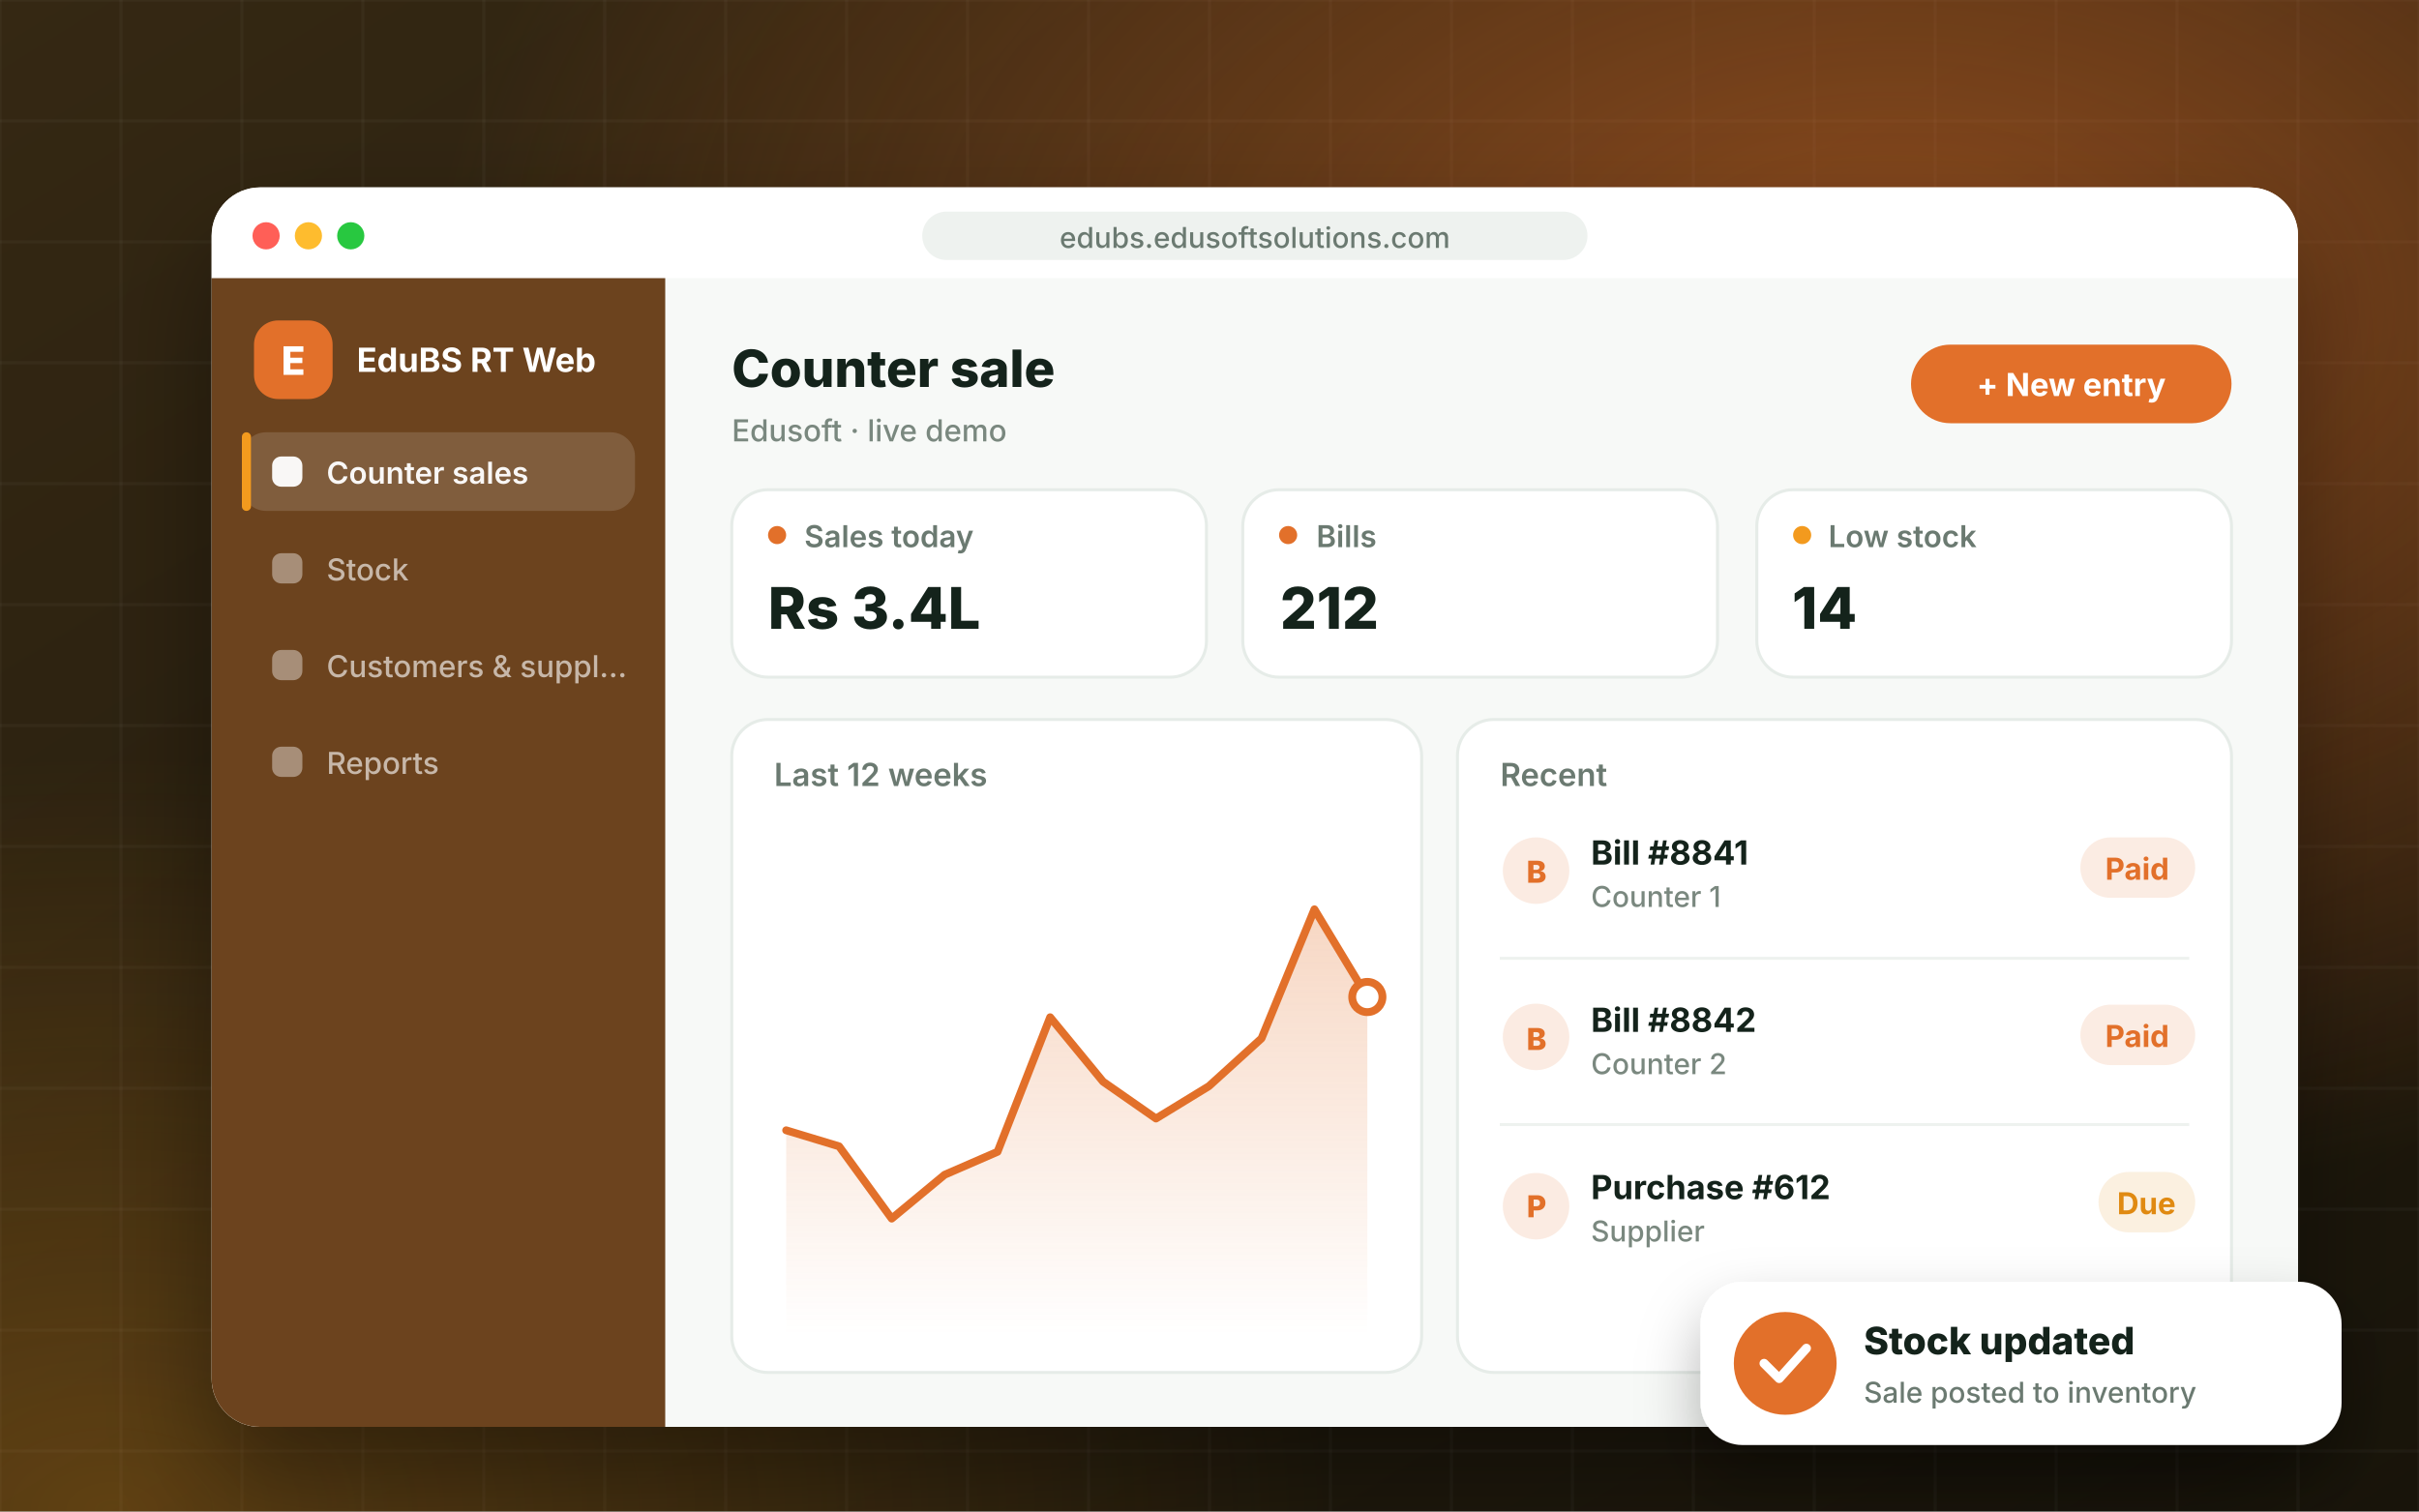
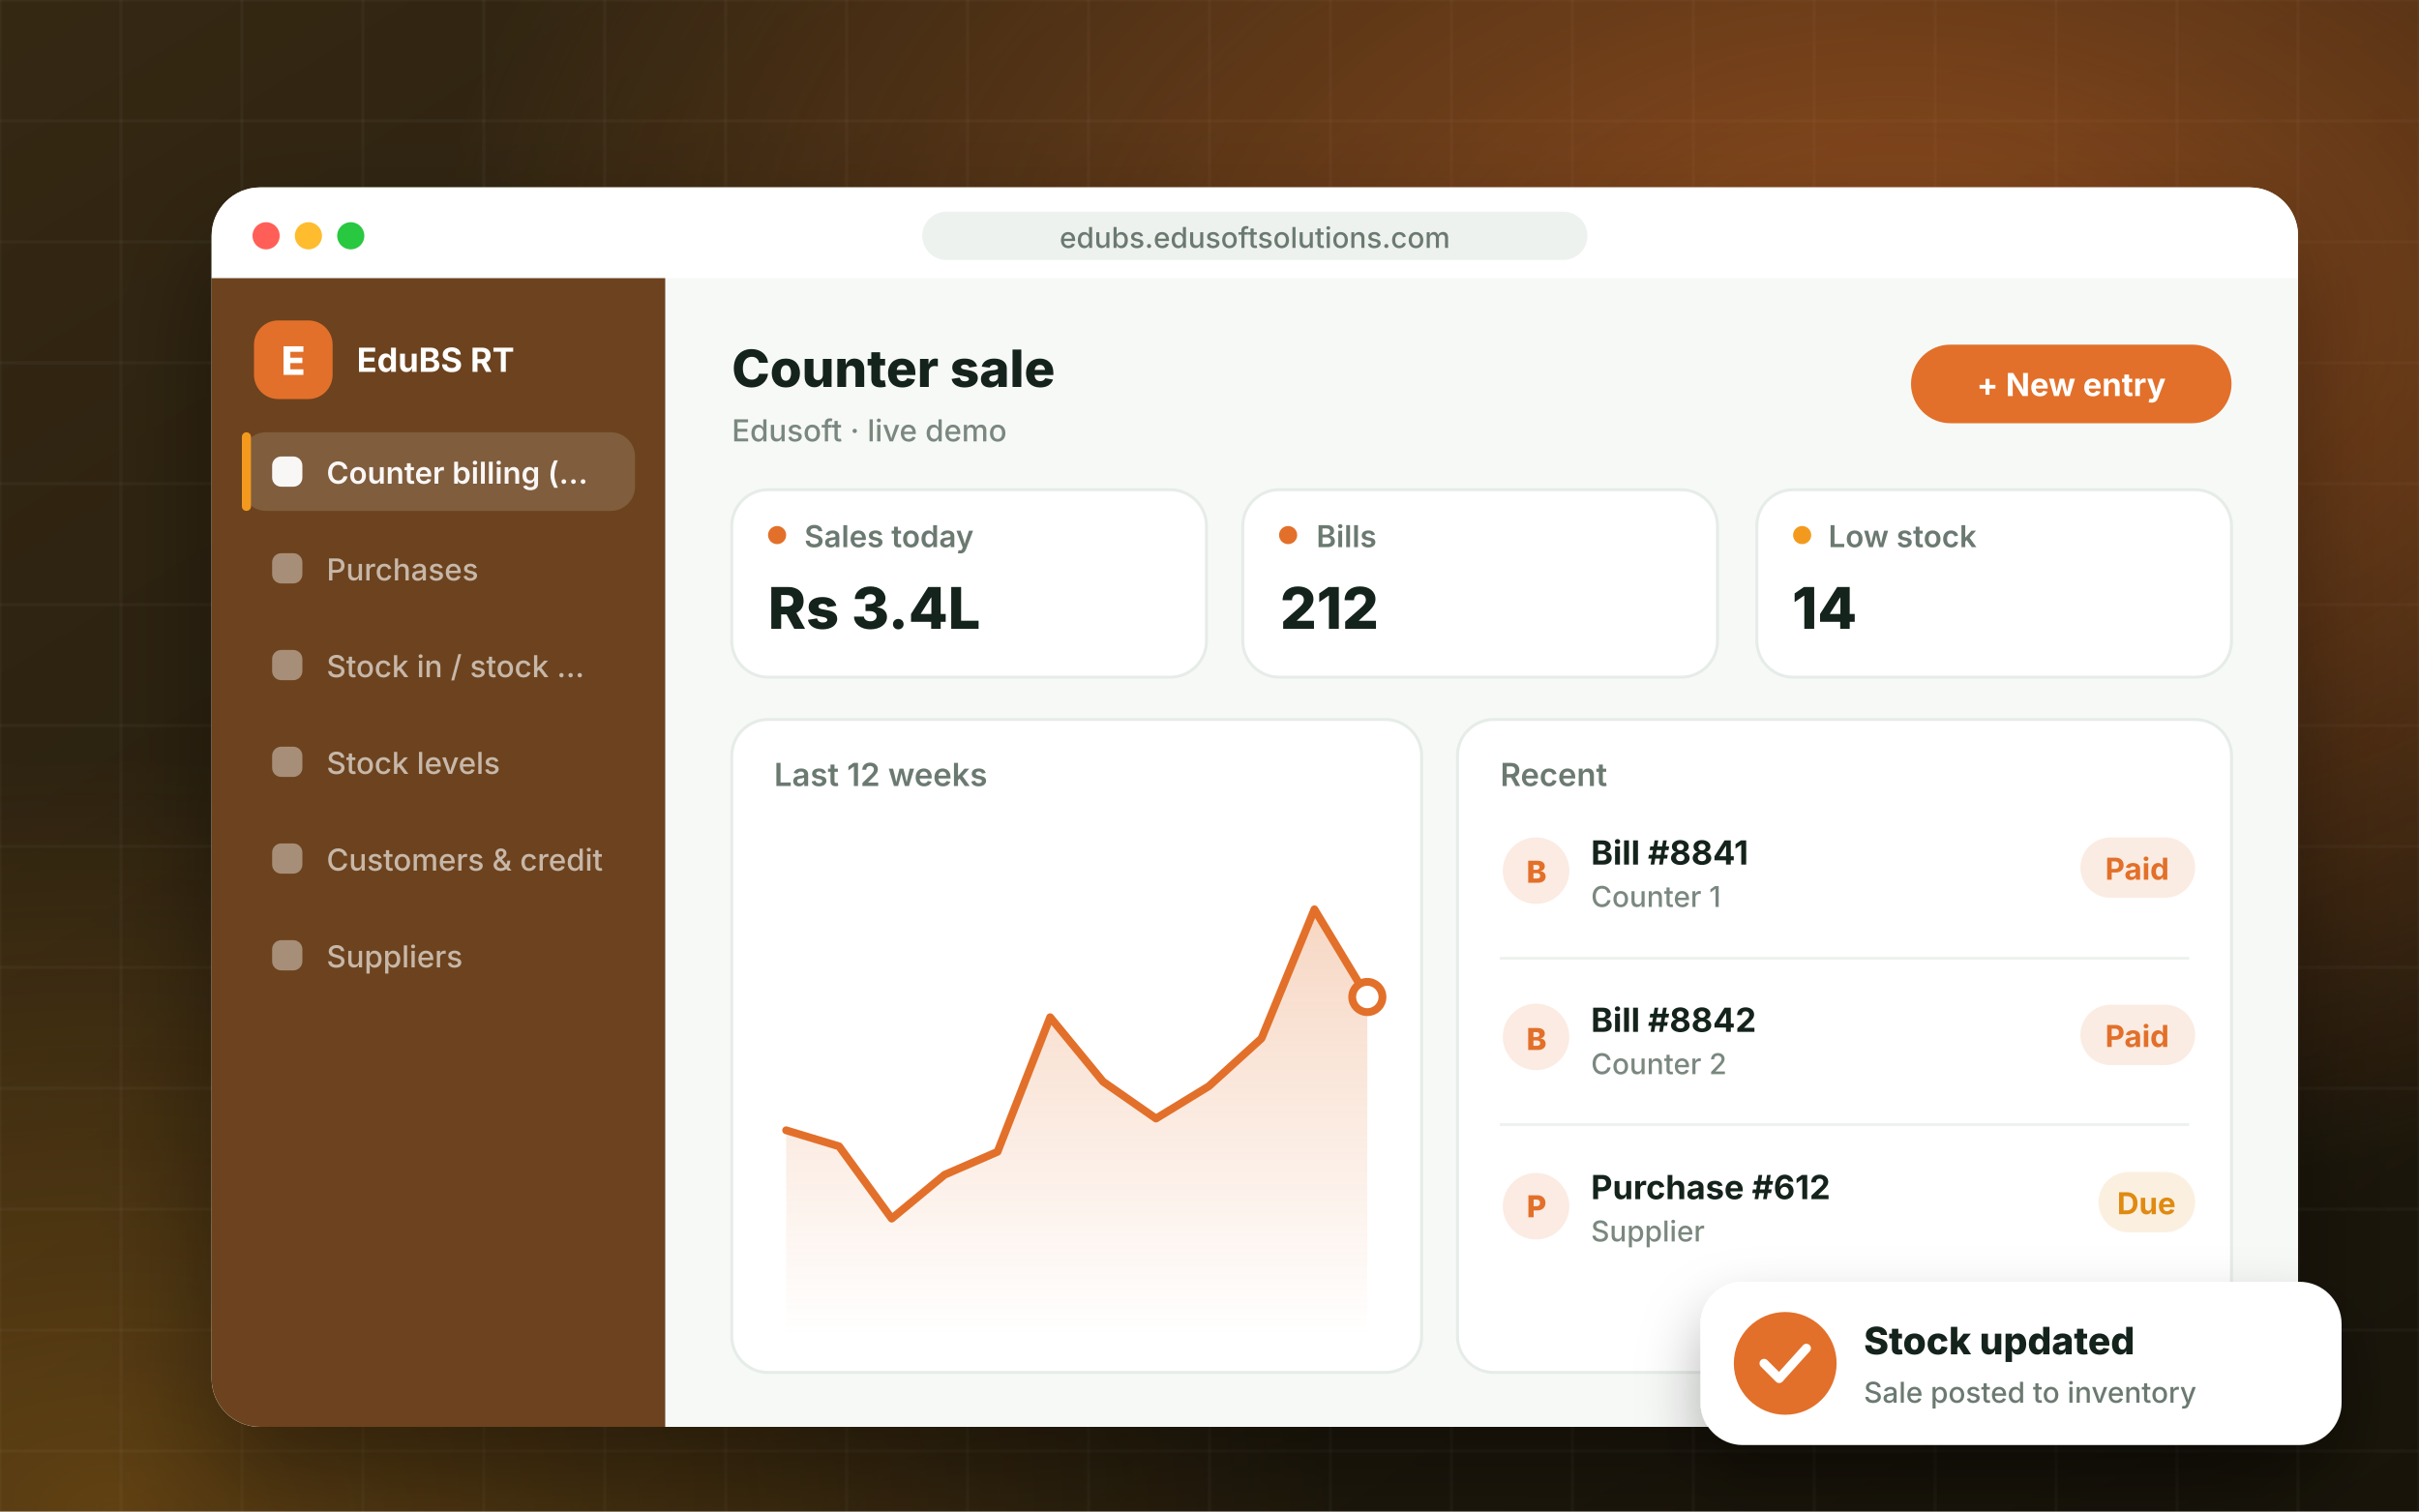
<svg xmlns="http://www.w3.org/2000/svg" viewBox="0 0 800 500" font-family="Inter, 'Segoe UI', Roboto, Arial, sans-serif">
  <defs>
    <linearGradient id="bg" x1="0" y1="0" x2="1" y2="1">
      <stop offset="0" stop-color="#352813" />
      <stop offset="1" stop-color="#18140a" />
    </linearGradient>
    <radialGradient id="glow" cx=".78" cy=".2" r=".6">
      <stop offset="0" stop-color="#e2702a" stop-opacity=".55" />
      <stop offset="1" stop-color="#e2702a" stop-opacity="0" />
    </radialGradient>
    <radialGradient id="glow2" cx=".05" cy="1" r=".5">
      <stop offset="0" stop-color="#f39a1e" stop-opacity=".28" />
      <stop offset="1" stop-color="#f39a1e" stop-opacity="0" />
    </radialGradient>
    <linearGradient id="area" x1="0" y1="0" x2="0" y2="1">
      <stop offset="0" stop-color="#e2702a" stop-opacity=".28" />
      <stop offset="1" stop-color="#e2702a" stop-opacity="0" />
    </linearGradient>
    <filter id="sh" x="-20%" y="-20%" width="140%" height="150%">
      <feDropShadow dx="0" dy="18" stdDeviation="18" flood-color="#000" flood-opacity=".38" />
    </filter>
    <filter id="sh2" x="-30%" y="-40%" width="160%" height="200%">
      <feDropShadow dx="0" dy="10" stdDeviation="10" flood-color="#000" flood-opacity=".3" />
    </filter>
  </defs>
  <rect width="800" height="500" fill="url(#bg)" />
  <path d="M0 0 V500" stroke="#fff" stroke-opacity=".035" />
  <path d="M40 0 V500" stroke="#fff" stroke-opacity=".035" />
  <path d="M80 0 V500" stroke="#fff" stroke-opacity=".035" />
  <path d="M120 0 V500" stroke="#fff" stroke-opacity=".035" />
  <path d="M160 0 V500" stroke="#fff" stroke-opacity=".035" />
  <path d="M200 0 V500" stroke="#fff" stroke-opacity=".035" />
  <path d="M240 0 V500" stroke="#fff" stroke-opacity=".035" />
  <path d="M280 0 V500" stroke="#fff" stroke-opacity=".035" />
  <path d="M320 0 V500" stroke="#fff" stroke-opacity=".035" />
  <path d="M360 0 V500" stroke="#fff" stroke-opacity=".035" />
  <path d="M400 0 V500" stroke="#fff" stroke-opacity=".035" />
  <path d="M440 0 V500" stroke="#fff" stroke-opacity=".035" />
  <path d="M480 0 V500" stroke="#fff" stroke-opacity=".035" />
  <path d="M520 0 V500" stroke="#fff" stroke-opacity=".035" />
  <path d="M560 0 V500" stroke="#fff" stroke-opacity=".035" />
  <path d="M600 0 V500" stroke="#fff" stroke-opacity=".035" />
  <path d="M640 0 V500" stroke="#fff" stroke-opacity=".035" />
  <path d="M680 0 V500" stroke="#fff" stroke-opacity=".035" />
  <path d="M720 0 V500" stroke="#fff" stroke-opacity=".035" />
  <path d="M760 0 V500" stroke="#fff" stroke-opacity=".035" />
  <path d="M800 0 V500" stroke="#fff" stroke-opacity=".035" />
  <path d="M0 0 H800" stroke="#fff" stroke-opacity=".035" />
  <path d="M0 40 H800" stroke="#fff" stroke-opacity=".035" />
  <path d="M0 80 H800" stroke="#fff" stroke-opacity=".035" />
  <path d="M0 120 H800" stroke="#fff" stroke-opacity=".035" />
  <path d="M0 160 H800" stroke="#fff" stroke-opacity=".035" />
  <path d="M0 200 H800" stroke="#fff" stroke-opacity=".035" />
  <path d="M0 240 H800" stroke="#fff" stroke-opacity=".035" />
  <path d="M0 280 H800" stroke="#fff" stroke-opacity=".035" />
  <path d="M0 320 H800" stroke="#fff" stroke-opacity=".035" />
  <path d="M0 360 H800" stroke="#fff" stroke-opacity=".035" />
  <path d="M0 400 H800" stroke="#fff" stroke-opacity=".035" />
  <path d="M0 440 H800" stroke="#fff" stroke-opacity=".035" />
  <path d="M0 480 H800" stroke="#fff" stroke-opacity=".035" />
  <rect width="800" height="500" fill="url(#glow)" />
  <rect width="800" height="500" fill="url(#glow2)" />
  <g filter="url(#sh)">
    <rect x="70" y="62" width="690" height="410" rx="16" fill="#f7f9f7" />
  </g>
  <path d="M70 78 a16 16 0 0 1 16 -16 h658 a16 16 0 0 1 16 16 v14 h-690 z" fill="#fff" />
  <circle cx="88" cy="78" r="4.5" fill="#ff5f57" />
  <circle cx="102" cy="78" r="4.5" fill="#febc2e" />
  <circle cx="116" cy="78" r="4.5" fill="#28c840" />
  <rect x="305.0" y="70" width="220" height="16" rx="8" fill="#eef2ef" />
  <text x="415.0" y="82" font-size="9.5" font-weight="500" fill="#6b7a71" text-anchor="middle" opacity="1">edubs.edusoftsolutions.com</text>
  <path d="M70 92 h150 v380 h-134 a16 16 0 0 1 -16 -16 z" fill="#6c431e" />
  <rect x="84" y="106" width="26" height="26" rx="8" fill="#e2702a" />
  <text x="97" y="124" font-size="13" font-weight="800" fill="#fff" text-anchor="middle" opacity="1">E</text>
-   <text x="118" y="123" font-size="11" font-weight="700" fill="#fff" text-anchor="start" opacity="1">EduBS RT Web</text>
+   <text x="118" y="123" font-size="11" font-weight="700" fill="#fff" text-anchor="start" opacity="1">EduBS RT</text>
  <rect x="80" y="143" width="130" height="26" rx="8" fill="#fff" opacity=".14" />
  <rect x="80" y="143" width="3" height="26" rx="1.5" fill="#f39a1e" />
  <rect x="90" y="151" width="10" height="10" rx="3" fill="#fff" opacity="0.95" />
-   <text x="108" y="160" font-size="10" font-weight="600" fill="#fff" text-anchor="start" opacity="0.95">Counter sales</text>
+   <text x="108" y="160" font-size="10" font-weight="600" fill="#fff" text-anchor="start" opacity="0.95">Counter billing (…</text>
  <rect x="90" y="183" width="10" height="10" rx="3" fill="#fff" opacity="0.4" />
-   <text x="108" y="192" font-size="10" font-weight="500" fill="#fff" text-anchor="start" opacity="0.62">Stock</text>
+   <text x="108" y="192" font-size="10" font-weight="500" fill="#fff" text-anchor="start" opacity="0.62">Purchases</text>
  <rect x="90" y="215" width="10" height="10" rx="3" fill="#fff" opacity="0.4" />
-   <text x="108" y="224" font-size="10" font-weight="500" fill="#fff" text-anchor="start" opacity="0.62">Customers &amp; suppl…</text>
+   <text x="108" y="224" font-size="10" font-weight="500" fill="#fff" text-anchor="start" opacity="0.62">Stock in / stock …</text>
  <rect x="90" y="247" width="10" height="10" rx="3" fill="#fff" opacity="0.4" />
-   <text x="108" y="256" font-size="10" font-weight="500" fill="#fff" text-anchor="start" opacity="0.62">Reports</text>
+   <text x="108" y="256" font-size="10" font-weight="500" fill="#fff" text-anchor="start" opacity="0.62">Stock levels</text>
+   <rect x="90" y="279" width="10" height="10" rx="3" fill="#fff" opacity="0.4" />
+   <text x="108" y="288" font-size="10" font-weight="500" fill="#fff" text-anchor="start" opacity="0.62">Customers &amp; credit</text>
+   <rect x="90" y="311" width="10" height="10" rx="3" fill="#fff" opacity="0.4" />
+   <text x="108" y="320" font-size="10" font-weight="500" fill="#fff" text-anchor="start" opacity="0.62">Suppliers</text>
  <text x="242" y="128" font-size="17" font-weight="800" fill="#14231b" text-anchor="start" opacity="1">Counter sale</text>
  <text x="242" y="146" font-size="10" font-weight="500" fill="#7a887f" text-anchor="start" opacity="1">Edusoft · live demo</text>
  <rect x="632" y="114" width="106" height="26" rx="13" fill="#e2702a" />
  <text x="685" y="131" font-size="10.5" font-weight="700" fill="#fff" text-anchor="middle" opacity="1">+ New entry</text>
  <rect x="242" y="162" width="157" height="62" rx="12" fill="#fff" stroke="#e6ece8" />
  <rect x="254" y="174" width="6" height="6" rx="3" fill="#e2702a" />
  <text x="266.0" y="181" font-size="10" font-weight="600" fill="#6b7a71" text-anchor="start" opacity="1">Sales today</text>
  <text x="254.0" y="208" font-size="19" font-weight="800" fill="#14231b" text-anchor="start" opacity="1">Rs 3.4L</text>
  <rect x="411" y="162" width="157" height="62" rx="12" fill="#fff" stroke="#e6ece8" />
  <rect x="423" y="174" width="6" height="6" rx="3" fill="#e2702a" />
  <text x="435.333" y="181" font-size="10" font-weight="600" fill="#6b7a71" text-anchor="start" opacity="1">Bills</text>
  <text x="423.333" y="208" font-size="19" font-weight="800" fill="#14231b" text-anchor="start" opacity="1">212</text>
  <rect x="581" y="162" width="157" height="62" rx="12" fill="#fff" stroke="#e6ece8" />
  <rect x="593" y="174" width="6" height="6" rx="3" fill="#f39a1e" />
  <text x="604.667" y="181" font-size="10" font-weight="600" fill="#6b7a71" text-anchor="start" opacity="1">Low stock</text>
  <text x="592.667" y="208" font-size="19" font-weight="800" fill="#14231b" text-anchor="start" opacity="1">14</text>
  <rect x="242" y="238" width="228.16" height="216" rx="12" fill="#fff" stroke="#e6ece8" />
  <text x="256" y="260" font-size="10.5" font-weight="600" fill="#6b7a71" text-anchor="start" opacity="1">Last 12 weeks</text>
  <path d="M260.0,373.9 L277.5,379.2 L294.9,403.1 L312.4,388.6 L329.9,381.0 L347.3,336.5 L364.8,357.8 L382.3,370.0 L399.8,359.3 L417.2,343.5 L434.7,300.8 L452.2,329.8 L452.2,442 L260.0,442 Z" fill="url(#area)" />
  <path d="M260.0,373.9 L277.5,379.2 L294.9,403.1 L312.4,388.6 L329.9,381.0 L347.3,336.5 L364.8,357.8 L382.3,370.0 L399.8,359.3 L417.2,343.5 L434.7,300.8 L452.2,329.8" fill="none" stroke="#e2702a" stroke-width="2.6" stroke-linejoin="round" stroke-linecap="round" />
  <circle cx="452.2" cy="329.8" r="5" fill="#fff" stroke="#e2702a" stroke-width="2.6" />
  <rect x="482" y="238" width="256" height="216" rx="12" fill="#fff" stroke="#e6ece8" />
  <text x="496.16" y="260" font-size="10.5" font-weight="600" fill="#6b7a71" text-anchor="start" opacity="1">Recent</text>
  <circle cx="508" cy="288" r="11" fill="#e2702a" opacity=".14" />
  <text x="508.16" y="292.0" font-size="10" font-weight="800" fill="#e2702a" text-anchor="middle" opacity="1">B</text>
  <text x="526.16" y="286.0" font-size="11" font-weight="700" fill="#14231b" text-anchor="start" opacity="1">Bill #8841</text>
  <text x="526.16" y="300.0" font-size="9.5" font-weight="500" fill="#7a887f" text-anchor="start" opacity="1">Counter 1</text>
  <rect x="688" y="277.0" width="38" height="20" rx="10" fill="#e2702a" opacity=".13" />
  <text x="706.8" y="291.0" font-size="10" font-weight="700" fill="#e2702a" text-anchor="middle" opacity="1">Paid</text>
  <path d="M496 317 H724" stroke="#eef2ef" />
  <circle cx="508" cy="343" r="11" fill="#e2702a" opacity=".14" />
  <text x="508.16" y="347.333" font-size="10" font-weight="800" fill="#e2702a" text-anchor="middle" opacity="1">B</text>
  <text x="526.16" y="341.333" font-size="11" font-weight="700" fill="#14231b" text-anchor="start" opacity="1">Bill #8842</text>
  <text x="526.16" y="355.333" font-size="9.5" font-weight="500" fill="#7a887f" text-anchor="start" opacity="1">Counter 2</text>
  <rect x="688" y="332.333" width="38" height="20" rx="10" fill="#e2702a" opacity=".13" />
  <text x="706.8" y="346.333" font-size="10" font-weight="700" fill="#e2702a" text-anchor="middle" opacity="1">Paid</text>
  <path d="M496 372 H724" stroke="#eef2ef" />
  <circle cx="508" cy="399" r="11" fill="#e2702a" opacity=".14" />
  <text x="508.16" y="402.667" font-size="10" font-weight="800" fill="#e2702a" text-anchor="middle" opacity="1">P</text>
  <text x="526.16" y="396.667" font-size="11" font-weight="700" fill="#14231b" text-anchor="start" opacity="1">Purchase #612</text>
  <text x="526.16" y="410.667" font-size="9.5" font-weight="500" fill="#7a887f" text-anchor="start" opacity="1">Supplier</text>
  <rect x="694" y="387.667" width="32" height="20" rx="10" fill="#e08a12" opacity=".13" />
  <text x="709.85" y="401.667" font-size="10" font-weight="700" fill="#e08a12" text-anchor="middle" opacity="1">Due</text>
  <g filter="url(#sh2)">
    <rect x="562.4" y="424" width="212" height="54" rx="14" fill="#fff" />
  </g>
  <circle cx="590.4" cy="451" r="17" fill="#e2702a" />
  <path d="M583.4,451 l5,5 l9,-10" fill="none" stroke="#fff" stroke-width="3" stroke-linecap="round" stroke-linejoin="round" />
  <text x="616.4" y="448" font-size="12.5" font-weight="800" fill="#14231b" text-anchor="start" opacity="1">Stock updated</text>
  <text x="616.4" y="464" font-size="9.5" font-weight="500" fill="#6b7a71" text-anchor="start" opacity="1">Sale posted to inventory</text>
</svg>
